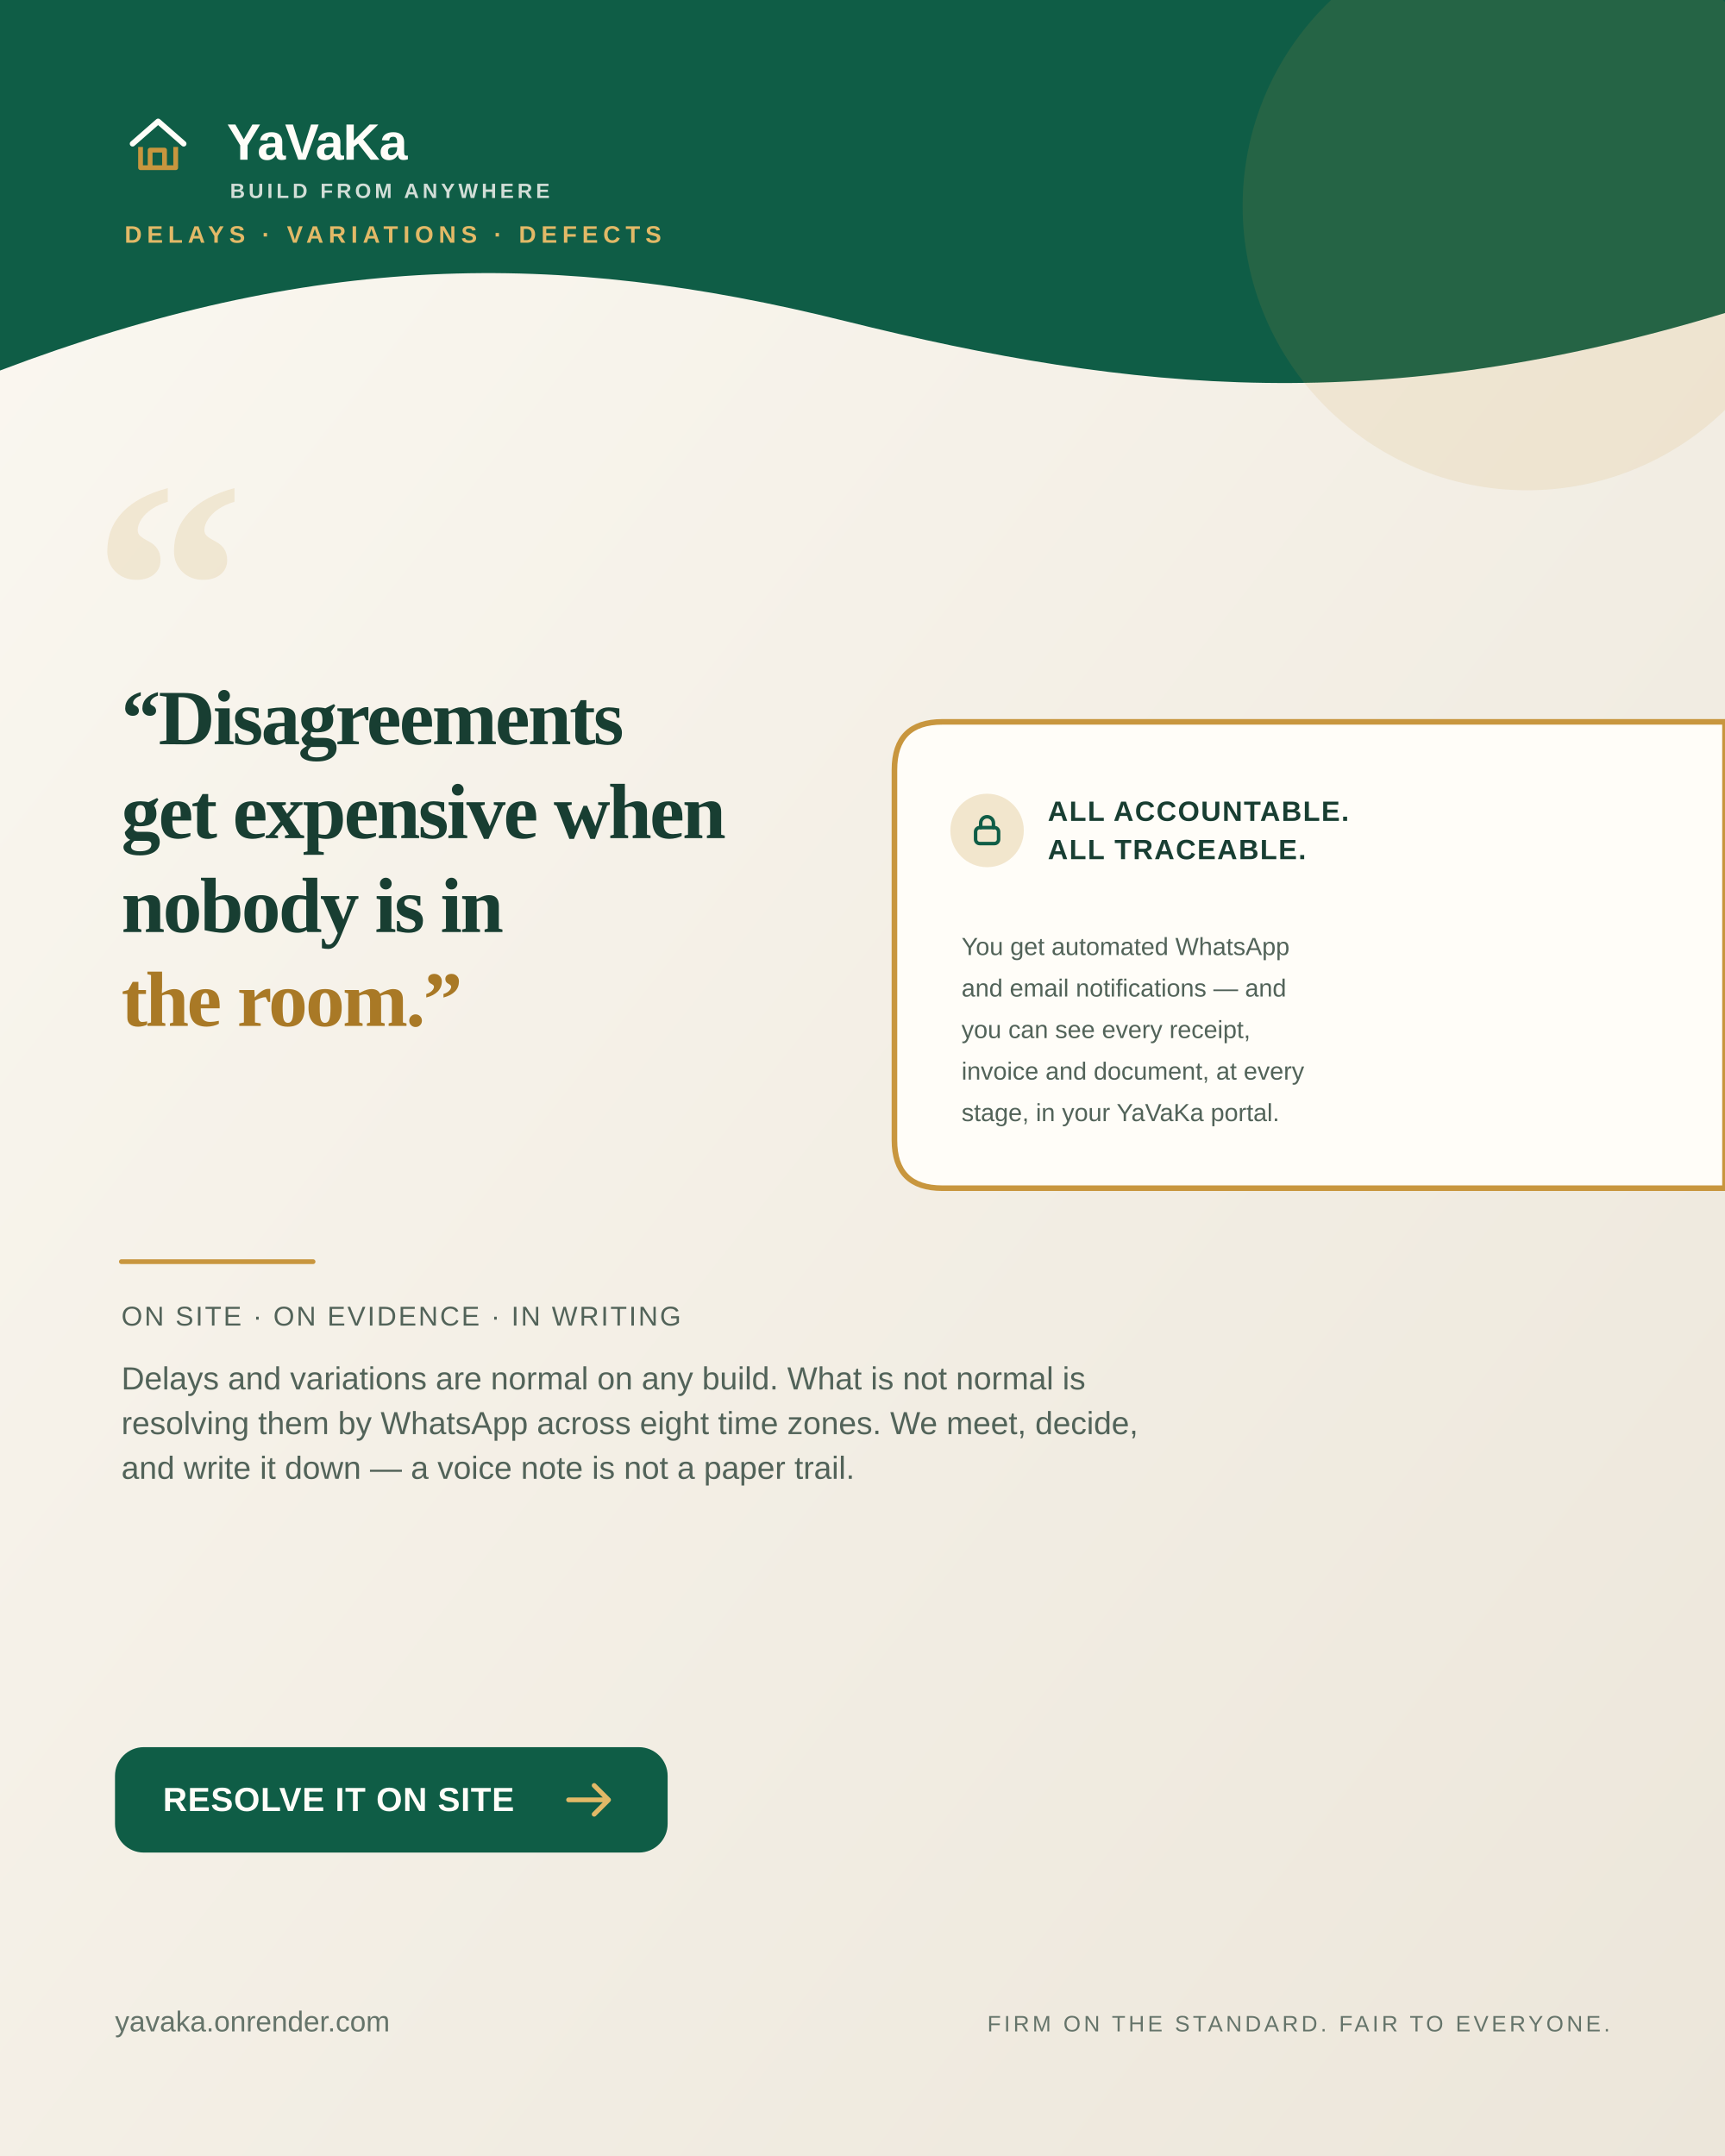
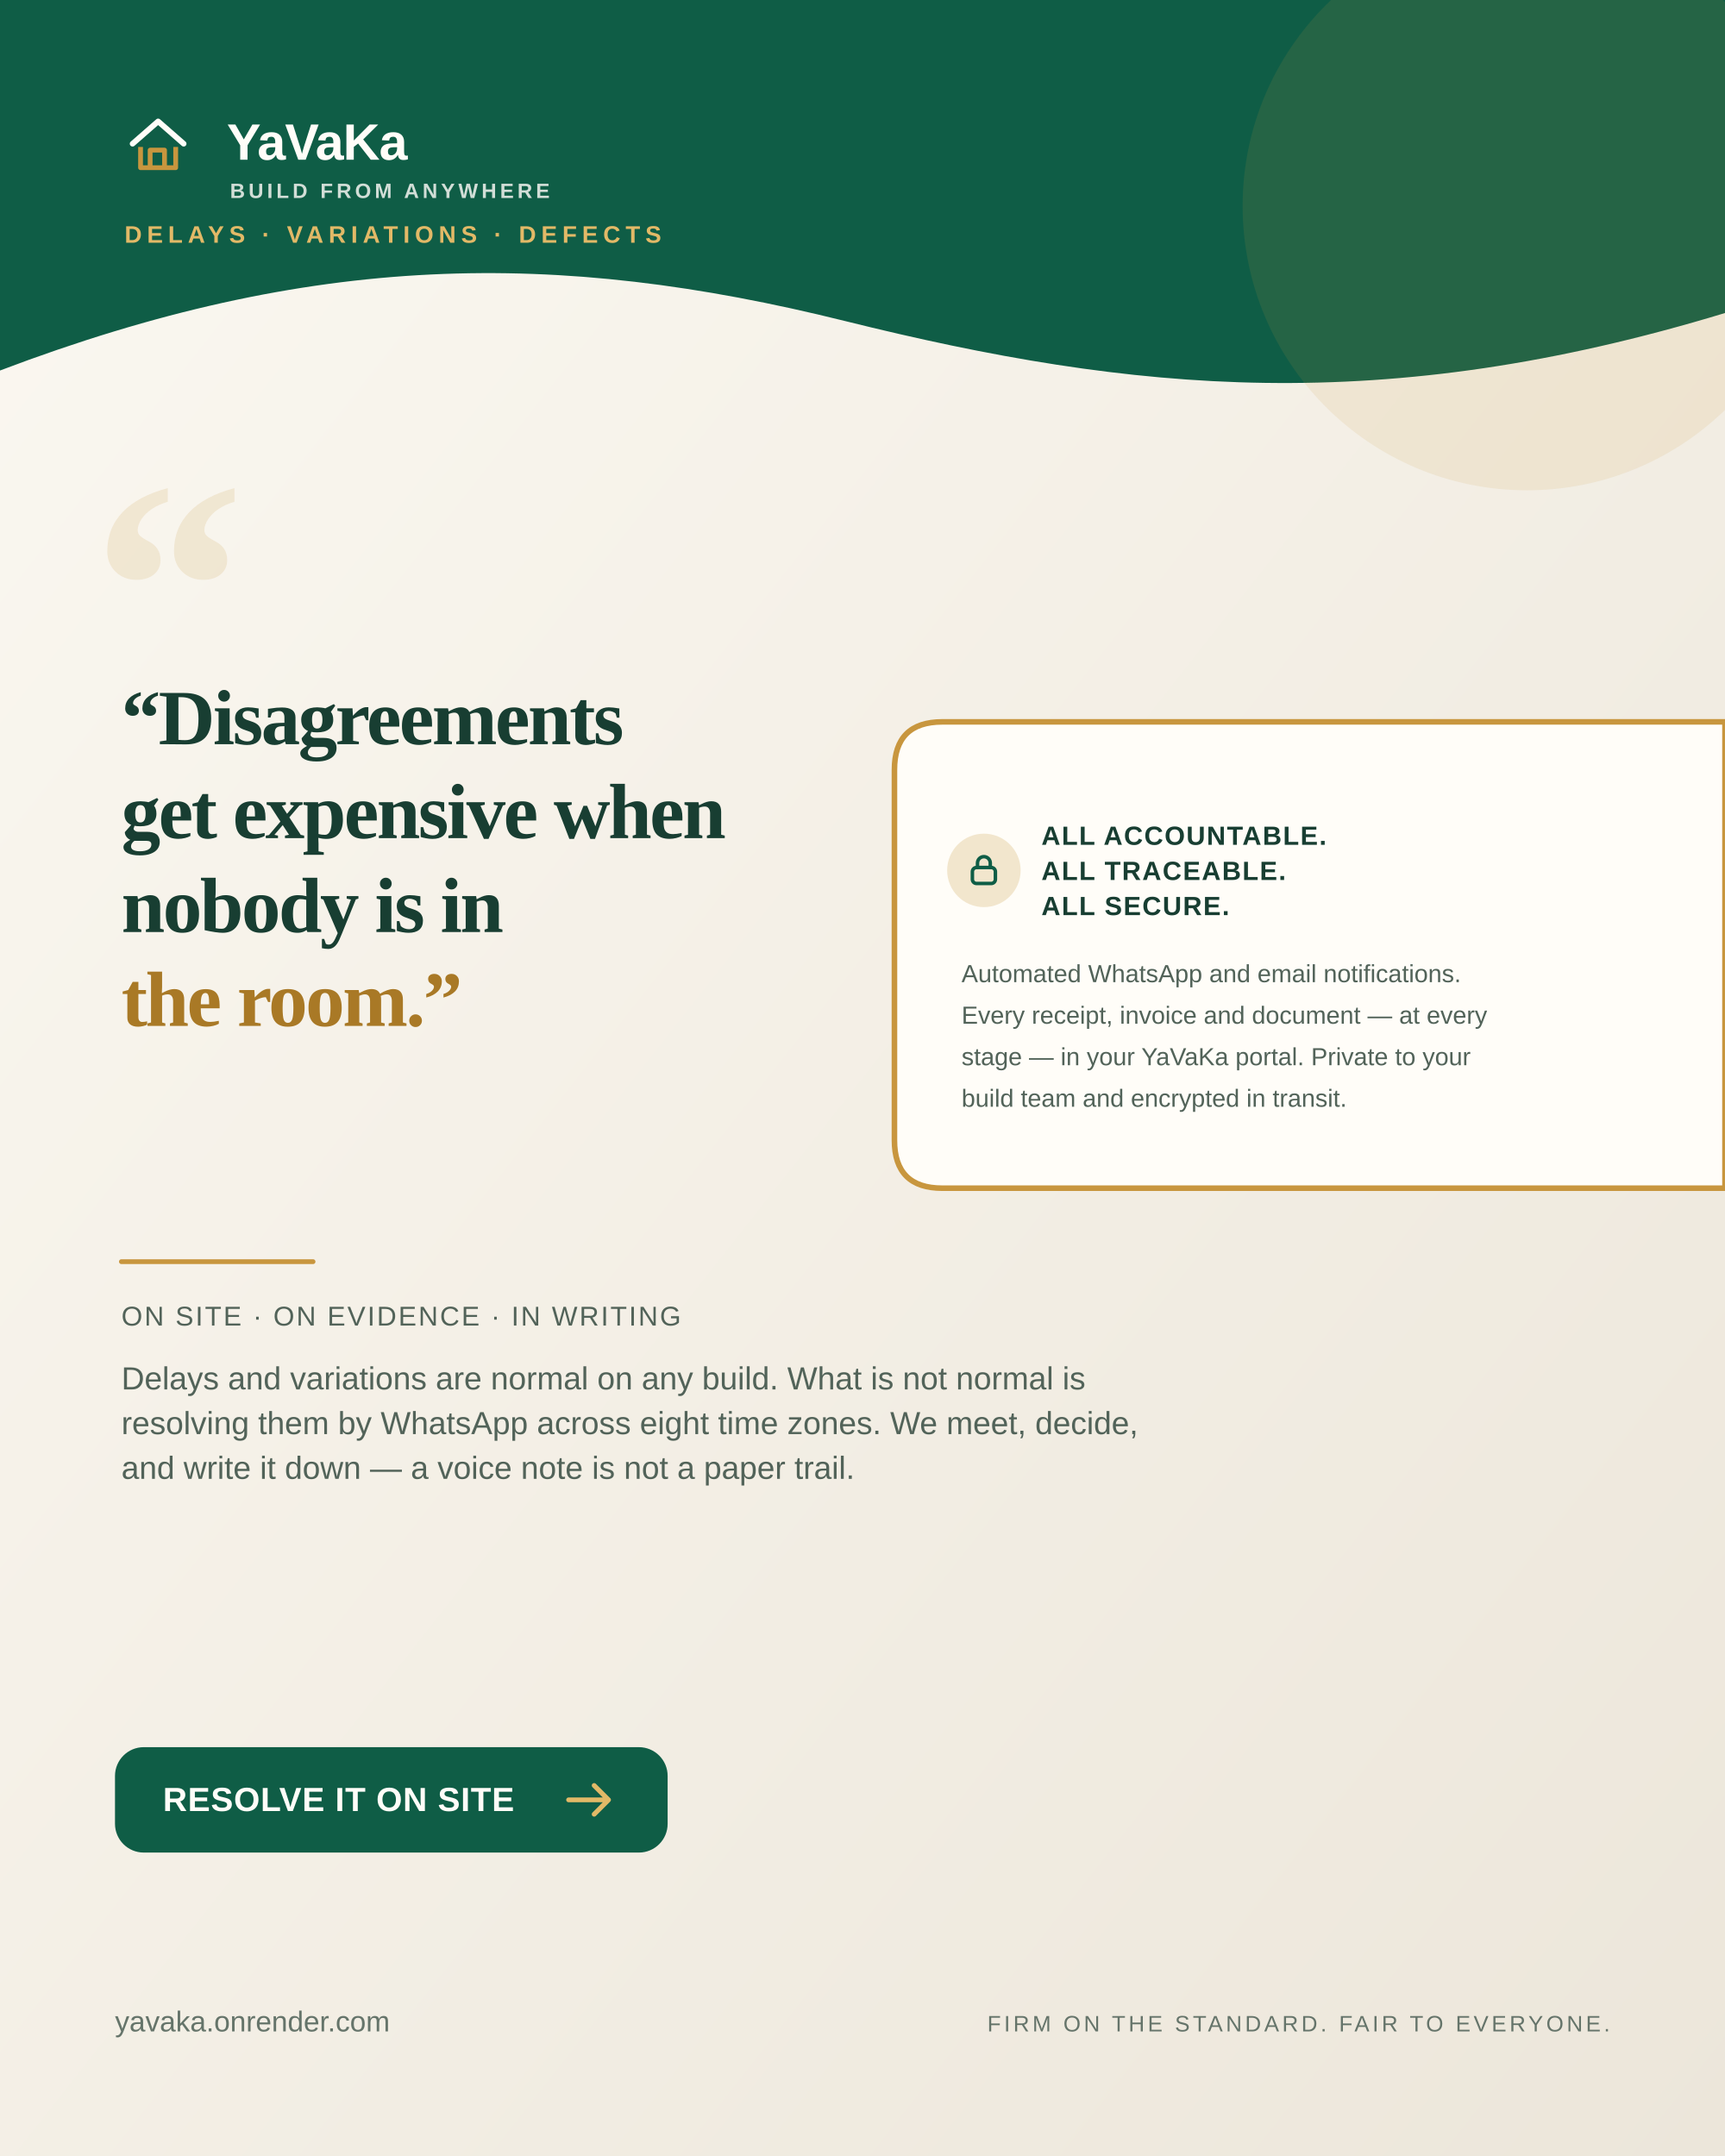
<svg xmlns="http://www.w3.org/2000/svg" width="1080" height="1350" viewBox="0 0 1080 1350" role="img" aria-labelledby="title desc">
  <defs>
    <linearGradient id="sky" x1="0" y1="0" x2="1" y2="1">
      <stop offset="0" stop-color="#114f40" />
      <stop offset="1" stop-color="#07231f" />
    </linearGradient>
    <linearGradient id="paper" x1="0" y1="0" x2="1" y2="1">
      <stop offset="0" stop-color="#fbf8f1" />
      <stop offset="1" stop-color="#ece6da" />
    </linearGradient>
    <filter id="shadow" x="-20%" y="-20%" width="140%" height="150%">
      <feDropShadow dx="0" dy="18" stdDeviation="18" flood-color="#16372d" flood-opacity=".15" />
    </filter>
  </defs>
  <rect x="0" y="0" width="1080" height="1350" fill="url(#paper)" />
  <path d="M0 0h1080v196c-214 65-370 50-551 5S195 158 0 232Z" fill="#0f5d46" />
  <circle cx="956" cy="129" r="178" fill="#c8963e" opacity=".12" />
  <rect x="72" y="62" width="54" height="54" rx="14" fill="#0f5d46" />
  <path d="m83 90 16-14 16 14" fill="none" stroke="#fffdf8" stroke-width="3.5" stroke-linecap="round" stroke-linejoin="round" />
  <path d="M88 92v13h22V92M94 105V94h9v11" fill="none" stroke="#c8963e" stroke-width="3" stroke-linejoin="round" />
  <text x="142" y="100" fill="#fffdf8" font-family="Arial, Helvetica, sans-serif" font-size="32" font-weight="700" letter-spacing="-0.5">YaVaKa</text>
  <text x="144" y="124" fill="#d2ded7" font-family="Arial, Helvetica, sans-serif" font-size="13" font-weight="700" letter-spacing="2.2">BUILD FROM ANYWHERE</text>
  <text x="78" y="152" fill="#e2b967" font-family="Arial, Helvetica, sans-serif" font-size="15" font-weight="700" letter-spacing="3.2">DELAYS · VARIATIONS · DEFECTS</text>
  <text x="58" y="432" fill="#c8963e" font-family="Georgia, 'Times New Roman', serif" font-size="190" font-weight="700" opacity="0.16">“</text>
  <text x="76" y="466" fill="#183e32" font-family="Georgia, 'Times New Roman', serif" font-size="49" font-weight="700" letter-spacing="-1.274">“Disagreements</text>
  <text x="76" y="524.8" fill="#183e32" font-family="Georgia, 'Times New Roman', serif" font-size="49" font-weight="700" letter-spacing="-1.274">get expensive when</text>
  <text x="76" y="583.6" fill="#183e32" font-family="Georgia, 'Times New Roman', serif" font-size="49" font-weight="700" letter-spacing="-1.274">nobody is in</text>
  <text x="76" y="642.4" fill="#a97926" font-family="Georgia, 'Times New Roman', serif" font-size="49" font-weight="700" letter-spacing="-1.274">the room.”</text>
  <path d="M1080 452 H590 Q560 452 560 482 V714 Q560 744 590 744 H1080 Z" fill="#fffdf8" stroke="#c8963e" stroke-width="3.5" />
-   <circle cx="618" cy="520" r="23" fill="#f2e6cd" />
-   <g transform="translate(606 508)" fill="none" stroke="#0f5d46" stroke-width="2.2" stroke-linecap="round" stroke-linejoin="round">
+   <circle cx="616" cy="545.0" r="23" fill="#f2e6cd" />
+   <g transform="translate(604 533.0)" fill="none" stroke="#0f5d46" stroke-width="2.2" stroke-linecap="round" stroke-linejoin="round">
    <rect x="4.8" y="10.2" width="14.4" height="10" rx="2.6" />
    <path d="M8 10.2V7.4a4 4 0 0 1 8 0v2.8" />
  </g>
-   <text x="656" y="514" fill="#183e32" font-family="Arial, Helvetica, sans-serif" font-size="17.5" font-weight="700" letter-spacing="0.8">ALL ACCOUNTABLE.</text>
-   <text x="656" y="538" fill="#183e32" font-family="Arial, Helvetica, sans-serif" font-size="17.5" font-weight="700" letter-spacing="0.8">ALL TRACEABLE.</text>
-   <text x="602" y="598" fill="#526359" font-family="Arial, Helvetica, sans-serif" font-size="15.5" font-weight="400">You get automated WhatsApp</text>
-   <text x="602" y="624" fill="#526359" font-family="Arial, Helvetica, sans-serif" font-size="15.5" font-weight="400">and email notifications — and</text>
-   <text x="602" y="650" fill="#526359" font-family="Arial, Helvetica, sans-serif" font-size="15.5" font-weight="400">you can see every receipt,</text>
-   <text x="602" y="676" fill="#526359" font-family="Arial, Helvetica, sans-serif" font-size="15.5" font-weight="400">invoice and document, at every</text>
-   <text x="602" y="702" fill="#526359" font-family="Arial, Helvetica, sans-serif" font-size="15.5" font-weight="400">stage, in your YaVaKa portal.</text>
+   <text x="652" y="529.0" fill="#183e32" font-family="Arial, Helvetica, sans-serif" font-size="16.5" font-weight="700" letter-spacing="0.8">ALL ACCOUNTABLE.</text>
+   <text x="652" y="551.0" fill="#183e32" font-family="Arial, Helvetica, sans-serif" font-size="16.5" font-weight="700" letter-spacing="0.8">ALL TRACEABLE.</text>
+   <text x="652" y="573.0" fill="#183e32" font-family="Arial, Helvetica, sans-serif" font-size="16.5" font-weight="700" letter-spacing="0.8">ALL SECURE.</text>
+   <text x="602" y="615.0" fill="#526359" font-family="Arial, Helvetica, sans-serif" font-size="15.5" font-weight="400">Automated WhatsApp and email notifications.</text>
+   <text x="602" y="641.0" fill="#526359" font-family="Arial, Helvetica, sans-serif" font-size="15.5" font-weight="400">Every receipt, invoice and document — at every</text>
+   <text x="602" y="667.0" fill="#526359" font-family="Arial, Helvetica, sans-serif" font-size="15.5" font-weight="400">stage — in your YaVaKa portal. Private to your</text>
+   <text x="602" y="693.0" fill="#526359" font-family="Arial, Helvetica, sans-serif" font-size="15.5" font-weight="400">build team and encrypted in transit.</text>
  <path d="M76 790h120" stroke="#c8963e" stroke-width="3" stroke-linecap="round" />
  <text x="76" y="830" fill="#526359" font-family="Arial, Helvetica, sans-serif" font-size="17" font-weight="400" letter-spacing="1.2">ON SITE · ON EVIDENCE · IN WRITING</text>
  <text x="76" y="870" fill="#526359" font-family="Arial, Helvetica, sans-serif" font-size="20" font-weight="400">Delays and variations are normal on any build. What is not normal is</text>
  <text x="76" y="898" fill="#526359" font-family="Arial, Helvetica, sans-serif" font-size="20" font-weight="400">resolving them by WhatsApp across eight time zones. We meet, decide,</text>
  <text x="76" y="926" fill="#526359" font-family="Arial, Helvetica, sans-serif" font-size="20" font-weight="400">and write it down — a voice note is not a paper trail.</text>
  <rect x="72" y="1094" width="346" height="66" rx="18" fill="#0f5d46" />
  <text x="102" y="1134.0" fill="#fffdf8" font-family="Arial, Helvetica, sans-serif" font-size="21" font-weight="700" letter-spacing="0.4">RESOLVE IT ON SITE</text>
  <path d="M356 1127.0h25m-9-9 9 9-9 9" fill="none" stroke="#e2b967" stroke-width="3" stroke-linecap="round" stroke-linejoin="round" />
  <text x="72" y="1272" fill="#65746a" font-family="Arial, Helvetica, sans-serif" font-size="18" font-weight="400">yavaka.onrender.com</text>
  <text x="1008" y="1272" fill="#65746a" font-family="Arial, Helvetica, sans-serif" font-size="14" font-weight="400" letter-spacing="1.9" text-anchor="end">FIRM ON THE STANDARD. FAIR TO EVERYONE.</text>
</svg>
